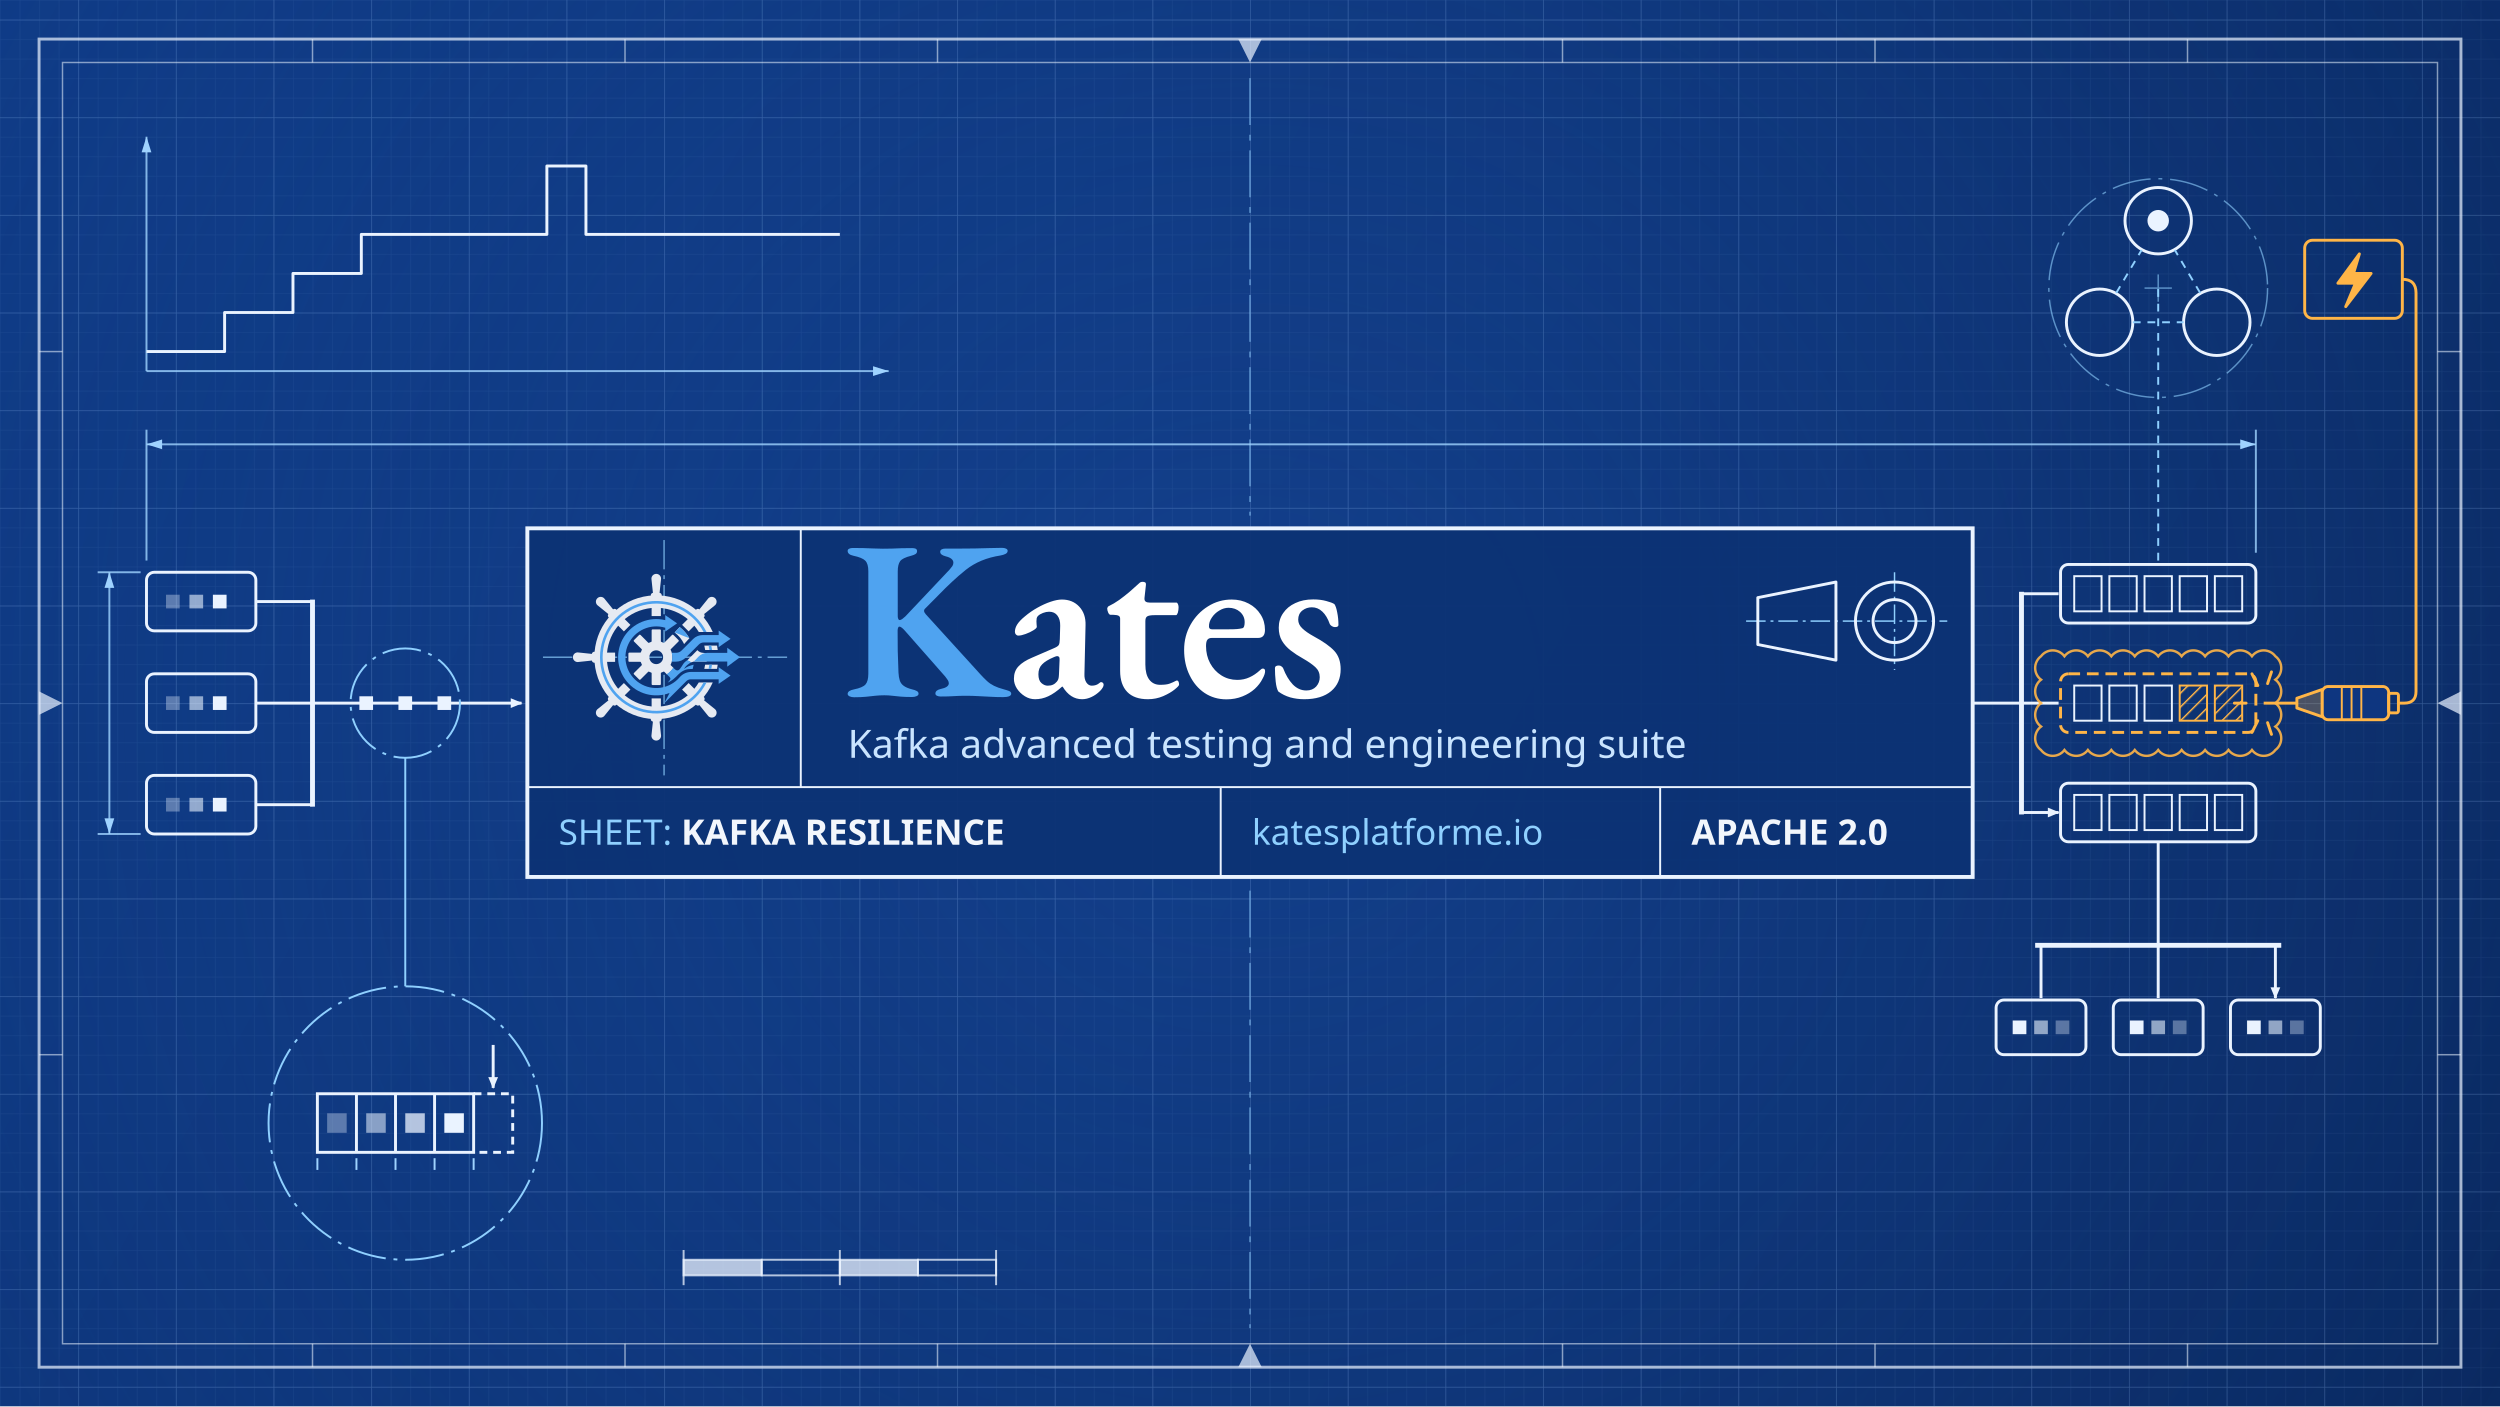
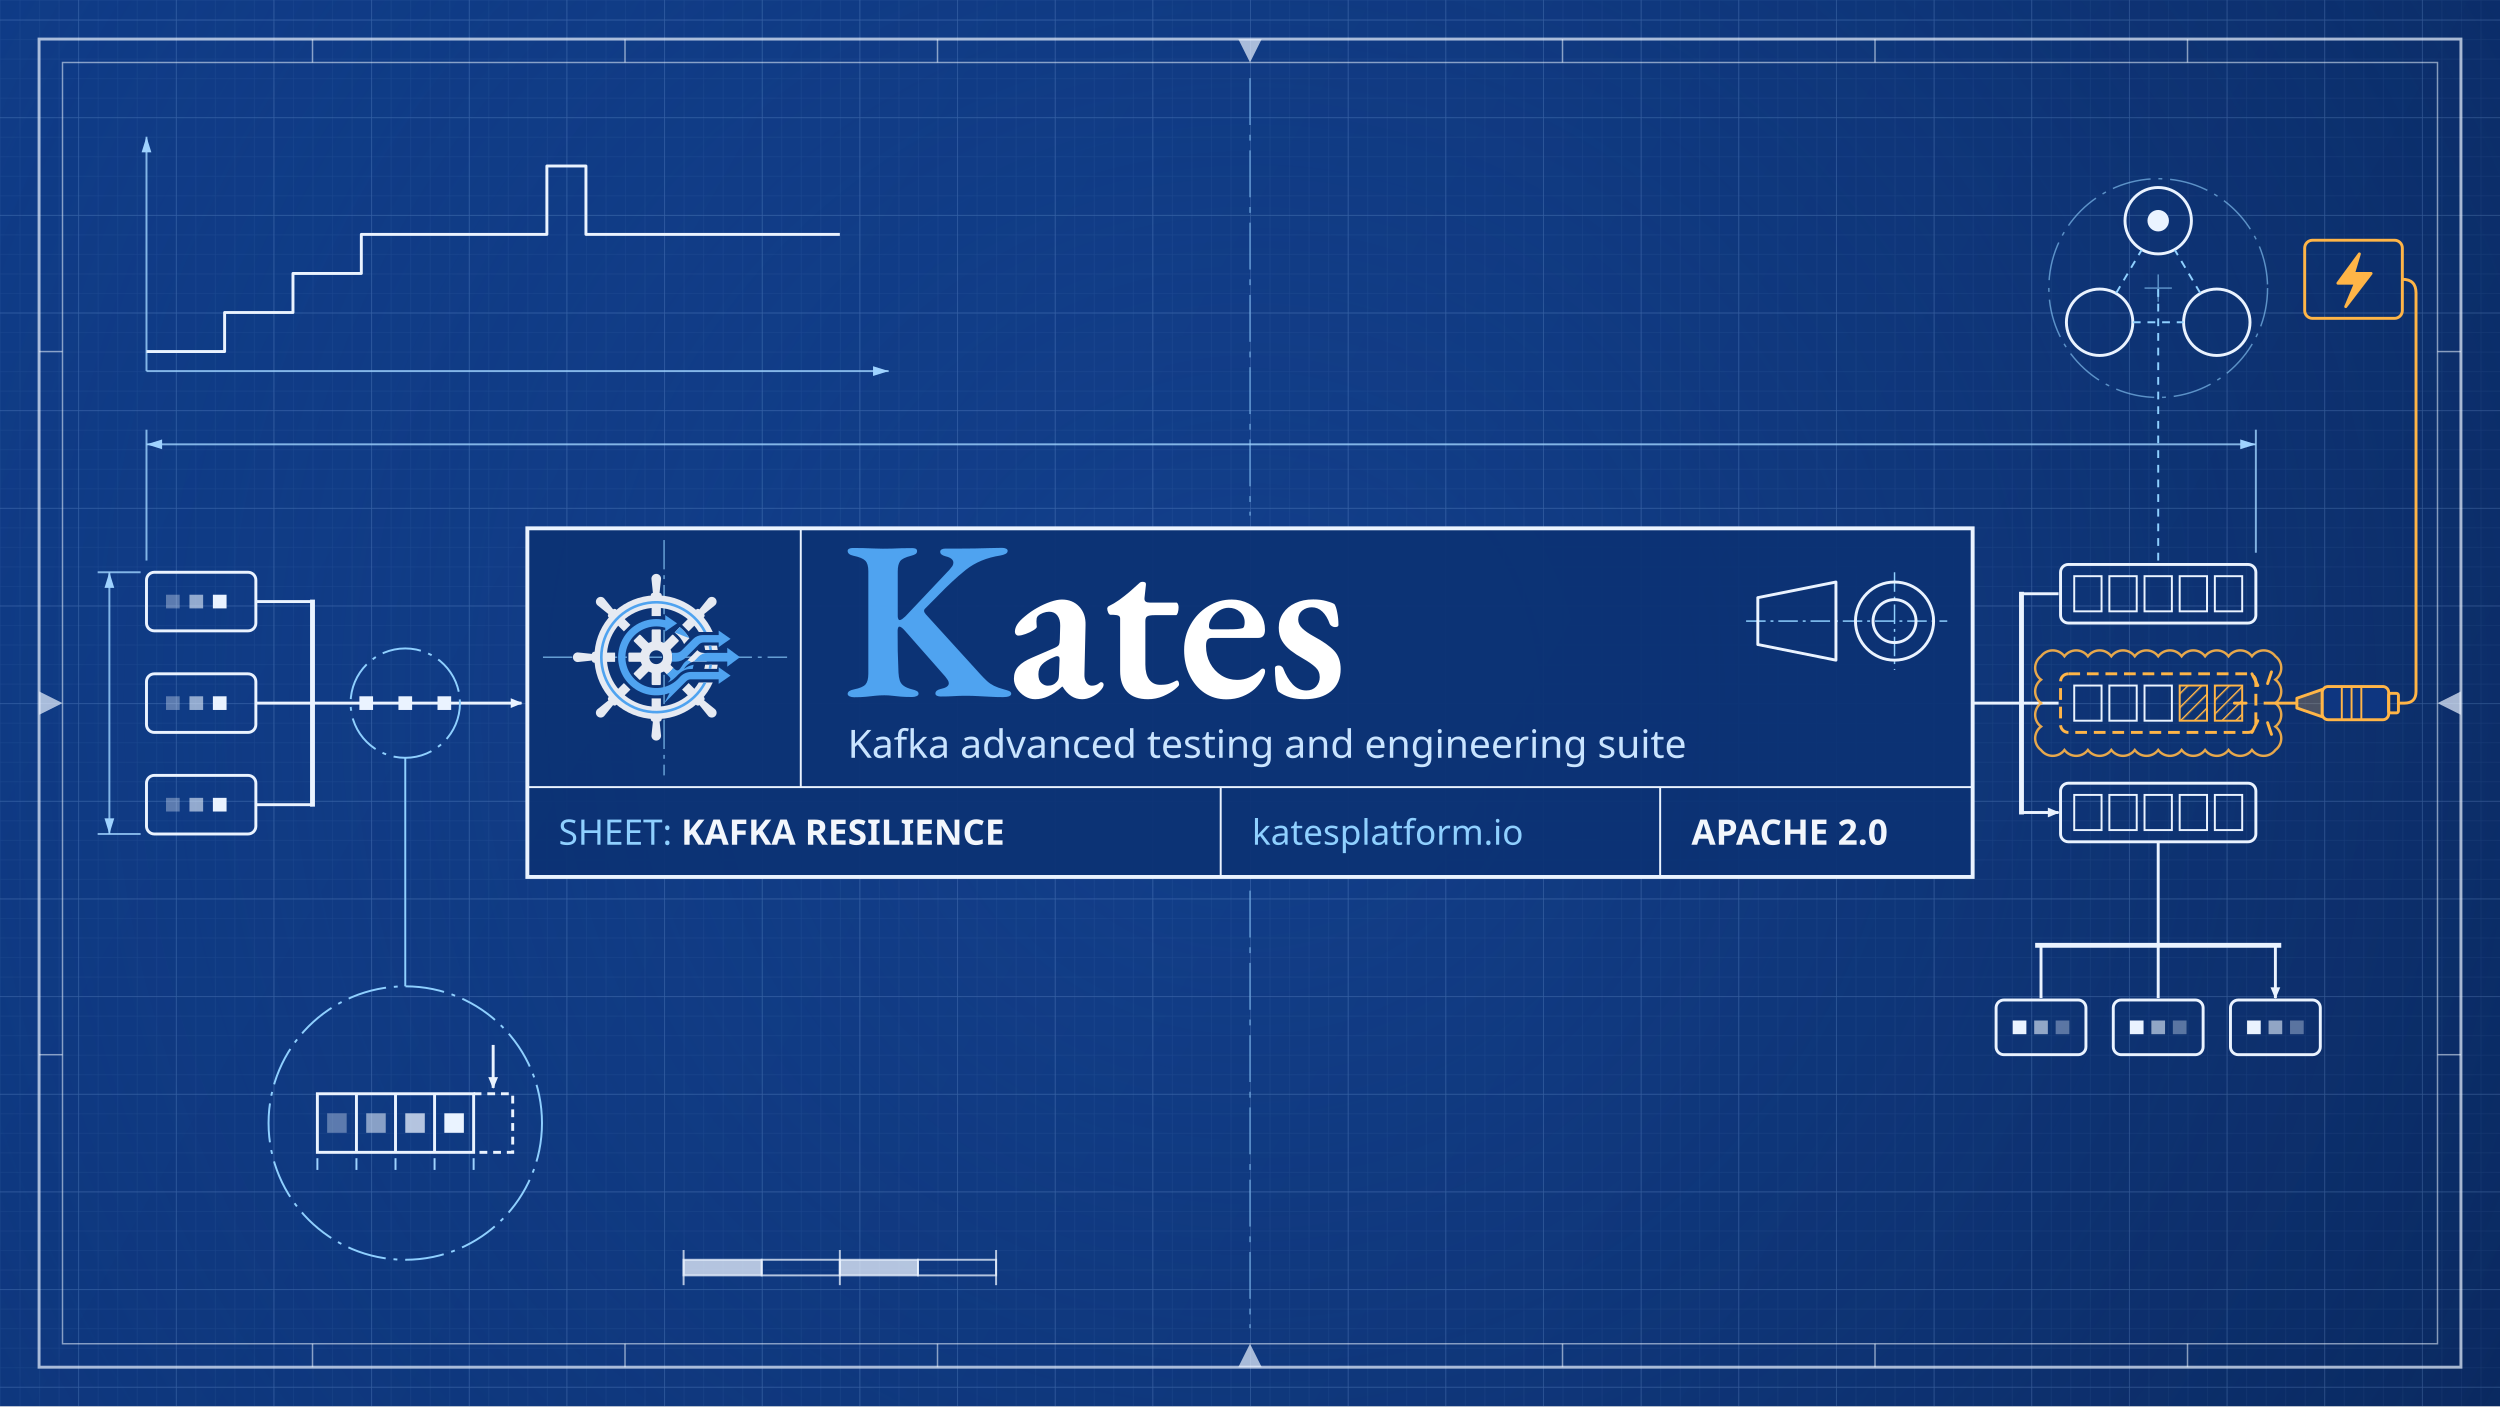
<svg xmlns="http://www.w3.org/2000/svg" viewBox="0 0 2560 1440" width="2560" height="1440" role="img" aria-label="Kates YouTube channel banner, engineering blueprint: a Kafka-on-Kubernetes schematic around a drawing title block">
  <defs>
    <linearGradient id="paper" x1="0" y1="0" x2="2560" y2="1440" gradientUnits="userSpaceOnUse">
      <stop offset="0" stop-color="#0F3B86" />
      <stop offset="1" stop-color="#0A2960" />
    </linearGradient>
    <radialGradient id="paper-light" cx="1280" cy="720" r="1500" gradientUnits="userSpaceOnUse">
      <stop offset="0" stop-color="#1A4FA8" stop-opacity=".45" />
      <stop offset="1" stop-color="#1A4FA8" stop-opacity="0" />
    </radialGradient>
    <pattern id="grid-minor" width="20" height="20" patternUnits="userSpaceOnUse">
      <path d="M20 0H0V20" fill="none" stroke="#9CCBFF" stroke-opacity=".09" stroke-width="1" />
    </pattern>
    <pattern id="grid-major" x="80" y="20" width="100" height="100" patternUnits="userSpaceOnUse">
      <path d="M100 0H0V100" fill="none" stroke="#9CCBFF" stroke-opacity=".2" stroke-width="1.5" />
    </pattern>
    <pattern id="hatch" width="10" height="10" patternUnits="userSpaceOnUse" patternTransform="rotate(45)">
      <line x1="0" y1="0" x2="0" y2="10" stroke="#FFB547" stroke-width="3" />
    </pattern>
    <marker id="arrow" viewBox="0 0 12 12" refX="11" refY="6" markerWidth="12" markerHeight="12" markerUnits="userSpaceOnUse" orient="auto-start-reverse">
      <path d="M0 1L12 6L0 11Z" fill="#EAF3FF" />
    </marker>
    <marker id="dim" viewBox="0 0 16 10" refX="16" refY="5" markerWidth="16" markerHeight="10" markerUnits="userSpaceOnUse" orient="auto-start-reverse">
      <path d="M0 0L16 5L0 10Z" fill="#9FD3FF" />
    </marker>
  </defs>
  <rect width="2560" height="1440" fill="url(#paper)" />
  <rect width="2560" height="1440" fill="url(#paper-light)" />
  <rect width="2560" height="1440" fill="url(#grid-minor)" />
  <rect width="2560" height="1440" fill="url(#grid-major)" />
  <g fill="none" stroke="#EAF3FF">
    <rect x="40" y="40" width="2480" height="1360" stroke-width="3" stroke-opacity=".7" />
    <rect x="64" y="64" width="2432" height="1312" stroke-width="1.5" stroke-opacity=".55" />
    <path stroke-width="1.5" stroke-opacity=".55" d="M320 40V64M640 40V64M960 40V64M1600 40V64M1920 40V64M2240 40V64       M320 1376V1400M640 1376V1400M960 1376V1400M1600 1376V1400M1920 1376V1400M2240 1376V1400       M40 360H64M40 1080H64M2496 360H2520M2496 1080H2520" />
  </g>
  <g fill="#EAF3FF" fill-opacity=".7">
    <path d="M1268 40H1292L1280 64Z" />
    <path d="M1268 1400H1292L1280 1376Z" />
    <path d="M40 708V732L64 720Z" />
    <path d="M2520 708V732L2496 720Z" />
  </g>
  <g fill="none" stroke="#8FD0FF" stroke-width="2" stroke-opacity=".45" stroke-dasharray="48 10 6 10">
    <path d="M1280 80V528" />
    <path d="M1280 912V1360" />
  </g>
  <g fill="none" stroke="#9FD3FF" stroke-width="2" stroke-opacity=".8">
    <path d="M150 380V140" marker-end="url(#dim)" />
    <path d="M150 380H910" marker-end="url(#dim)" />
  </g>
  <path d="M150 360H230V320H300V280H370V240H560V170H600V240H860" fill="none" stroke="#EAF3FF" stroke-width="3" stroke-linejoin="round" />
  <g fill="none" stroke="#9FD3FF" stroke-width="2" stroke-opacity=".8">
    <path d="M150 440V574M2310 440V566" />
    <path d="M150 455H2310" marker-start="url(#dim)" marker-end="url(#dim)" />
  </g>
  <g fill="none" stroke="#EAF3FF" stroke-width="3">
    <rect x="150" y="586" width="112" height="60" rx="8" />
    <rect x="150" y="690" width="112" height="60" rx="8" />
    <rect x="150" y="794" width="112" height="60" rx="8" />
  </g>
  <g fill="#EAF3FF">
    <rect x="170" y="609" width="14" height="14" fill-opacity=".35" />
    <rect x="194" y="609" width="14" height="14" fill-opacity=".6" />
    <rect x="218" y="609" width="14" height="14" />
    <rect x="170" y="713" width="14" height="14" fill-opacity=".35" />
    <rect x="194" y="713" width="14" height="14" fill-opacity=".6" />
    <rect x="218" y="713" width="14" height="14" />
    <rect x="170" y="817" width="14" height="14" fill-opacity=".35" />
    <rect x="194" y="817" width="14" height="14" fill-opacity=".6" />
    <rect x="218" y="817" width="14" height="14" />
  </g>
  <g fill="none" stroke="#EAF3FF" stroke-width="3">
    <path d="M262 616H320M262 720H320M262 824H320" />
    <path d="M320 614V826" stroke-width="5" />
    <path d="M320 720H534" marker-end="url(#arrow)" />
  </g>
  <g fill="#EAF3FF">
    <rect x="368" y="713" width="14" height="14" />
    <rect x="408" y="713" width="14" height="14" />
    <rect x="448" y="713" width="14" height="14" />
  </g>
  <g fill="none" stroke="#9FD3FF" stroke-width="2" stroke-opacity=".8">
    <path d="M144 586H100M144 854H100" />
    <path d="M112 586V854" marker-start="url(#dim)" marker-end="url(#dim)" />
  </g>
  <g fill="none" stroke="#EAF3FF" stroke-width="3">
    <path d="M2020 720H2070" />
    <path d="M2070 606V834" stroke-width="5" />
    <path d="M2070 608H2108M2070 720H2108M2070 832H2108" marker-end="url(#arrow)" />
  </g>
  <g fill="none" stroke="#EAF3FF" stroke-width="3">
    <rect x="2110" y="578" width="200" height="60" rx="8" />
    <rect x="2110" y="802" width="200" height="60" rx="8" />
  </g>
  <g fill="none" stroke="#EAF3FF" stroke-width="2">
    <path d="M2124 590h28v36h-28zM2160 590h28v36h-28zM2196 590h28v36h-28zM2232 590h28v36h-28zM2268 590h28v36h-28z" />
    <path d="M2124 814h28v36h-28zM2160 814h28v36h-28zM2196 814h28v36h-28zM2232 814h28v36h-28zM2268 814h28v36h-28z" />
    <path d="M2124 702h28v36h-28zM2160 702h28v36h-28zM2196 702h28v36h-28z" />
  </g>
  <rect x="2110" y="690" width="200" height="60" rx="8" fill="none" stroke="#FFB547" stroke-width="3" stroke-dasharray="12 7" />
  <path d="M2232 702h28v36h-28zM2268 702h28v36h-28z" fill="url(#hatch)" stroke="#FFB547" stroke-width="2" />
  <path fill="none" stroke="#FFB547" stroke-width="2.5" stroke-opacity=".9" d="M2090 672        a15 15 0 0 1 24 0a15 15 0 0 1 24 0a15 15 0 0 1 24 0a15 15 0 0 1 24 0a15 15 0 0 1 24 0        a15 15 0 0 1 24 0a15 15 0 0 1 24 0a15 15 0 0 1 24 0a15 15 0 0 1 24 0a15 15 0 0 1 24 0        a15 15 0 0 1 0 24a15 15 0 0 1 0 24a15 15 0 0 1 0 24a15 15 0 0 1 0 24        a15 15 0 0 1 -24 0a15 15 0 0 1 -24 0a15 15 0 0 1 -24 0a15 15 0 0 1 -24 0a15 15 0 0 1 -24 0        a15 15 0 0 1 -24 0a15 15 0 0 1 -24 0a15 15 0 0 1 -24 0a15 15 0 0 1 -24 0a15 15 0 0 1 -24 0        a15 15 0 0 1 0 -24a15 15 0 0 1 0 -24a15 15 0 0 1 0 -24a15 15 0 0 1 0 -24Z" />
  <g fill="none" stroke="#FFB547" stroke-width="3" stroke-linejoin="round">
    <path d="M2318 720H2352" />
    <path d="M2352 715L2378 706V734L2352 725Z" fill="#FFB547" fill-opacity=".25" />
    <rect x="2378" y="703" width="68" height="34" rx="6" fill="#0E3680" />
    <path d="M2398 703V737M2408 703V737M2418 703V737" stroke-width="2" />
    <rect x="2446" y="710" width="10" height="20" rx="2" />
    <path d="M2456 720H2462Q2474 720 2474 708V300Q2474 286 2460 286" />
  </g>
  <g stroke="#FFB547" stroke-width="3" stroke-linecap="round">
    <path d="M2312 702L2306 690M2312 738L2306 750M2300 720H2288M2322 700L2326 688M2322 740L2326 752" />
  </g>
  <g fill="none" stroke="#EAF3FF" stroke-width="3">
    <circle cx="2150" cy="330" r="34" />
    <circle cx="2270" cy="330" r="34" />
    <circle cx="2210" cy="226" r="34" />
  </g>
  <circle cx="2210" cy="226" r="11" fill="#EAF3FF" />
  <g fill="none" stroke="#8FD0FF" stroke-width="2" stroke-dasharray="8 7">
    <path d="M2184 330H2236M2167 300L2193 256M2253 300L2227 256" />
    <path d="M2210 296V576" />
  </g>
  <g fill="none" stroke="#8FD0FF" stroke-width="1.5" stroke-opacity=".6">
    <circle cx="2210" cy="295" r="112" stroke-dasharray="40 8 4 8" />
    <path d="M2196 295H2224M2210 281V309" />
  </g>
  <g fill="none" stroke="#FFB547" stroke-width="3" stroke-linejoin="round">
    <rect x="2360" y="246" width="100" height="80" rx="8" />
    <path d="M2416 260L2394 290H2412L2402 314L2428 280H2410Z" fill="#FFB547" />
  </g>
  <g fill="none" stroke="#EAF3FF" stroke-width="3">
    <path d="M2210 862V968" />
    <path d="M2084 968H2336" stroke-width="5" />
    <path d="M2090 968V1022M2210 968V1022M2330 968V1022" marker-end="url(#arrow)" />
    <rect x="2044" y="1024" width="92" height="56" rx="8" />
    <rect x="2164" y="1024" width="92" height="56" rx="8" />
    <rect x="2284" y="1024" width="92" height="56" rx="8" />
  </g>
  <g fill="#EAF3FF">
    <rect x="2061" y="1045" width="14" height="14" />
    <rect x="2083" y="1045" width="14" height="14" fill-opacity=".6" />
    <rect x="2105" y="1045" width="14" height="14" fill-opacity=".35" />
    <rect x="2181" y="1045" width="14" height="14" />
    <rect x="2203" y="1045" width="14" height="14" fill-opacity=".6" />
    <rect x="2225" y="1045" width="14" height="14" fill-opacity=".35" />
    <rect x="2301" y="1045" width="14" height="14" />
    <rect x="2323" y="1045" width="14" height="14" fill-opacity=".6" />
    <rect x="2345" y="1045" width="14" height="14" fill-opacity=".35" />
  </g>
  <g fill="none" stroke="#8FD0FF" stroke-width="2" stroke-dasharray="40 8 4 8">
    <circle cx="415" cy="720" r="56" />
    <circle cx="415" cy="1150" r="140" />
  </g>
  <path d="M415 776V1010" fill="none" stroke="#8FD0FF" stroke-width="2" />
  <g fill="none" stroke="#EAF3FF" stroke-width="3">
    <path d="M325 1120h160v60h-160zM365 1120v60M405 1120v60M445 1120v60" />
    <path d="M485 1120h40v60h-40" stroke-dasharray="8 6" />
    <path d="M325 1186v12M365 1186v12M405 1186v12M445 1186v12M485 1186v12" stroke="#9FD3FF" stroke-width="2" />
    <path d="M505 1070V1114" marker-end="url(#arrow)" />
  </g>
  <g fill="#EAF3FF">
    <rect x="335" y="1140" width="20" height="20" fill-opacity=".35" />
    <rect x="375" y="1140" width="20" height="20" fill-opacity=".55" />
    <rect x="415" y="1140" width="20" height="20" fill-opacity=".75" />
    <rect x="455" y="1140" width="20" height="20" />
  </g>
  <g stroke="#EAF3FF" stroke-width="2" stroke-opacity=".75">
    <rect x="700" y="1290" width="80" height="16" fill="#EAF3FF" fill-opacity=".75" />
    <rect x="780" y="1290" width="80" height="16" fill="none" />
    <rect x="860" y="1290" width="80" height="16" fill="#EAF3FF" fill-opacity=".75" />
    <rect x="940" y="1290" width="80" height="16" fill="none" />
    <path d="M700 1280V1316M860 1280V1316M1020 1280V1316" fill="none" />
  </g>
  <rect x="540" y="541" width="1480" height="357" fill="#0C3274" fill-opacity=".94" />
  <g fill="none" stroke="#EAF3FF">
    <rect x="540" y="541" width="1480" height="357" stroke-width="4" />
    <path stroke-width="2" d="M540 806H2020M820 541V806M1250 806V898M1700 806V898" />
  </g>
  <g fill="none" stroke="#8FD0FF" stroke-width="1.5" stroke-opacity=".7" stroke-dasharray="30 6 4 6">
    <path d="M556 673H806M680 553V794" />
  </g>
  <svg x="557" y="558" width="230" height="230" viewBox="0 0 1024 1024">
    <g fill="#E6EAF2">
      <path d="M769.7 627A282.2 282.2 0 1 1 769.7 397L705.9 397A225.4 225.4 0 1 0 705.9 627ZM789.2 459A282.2 282.2 0 0 1 792.3 479L735 479A225.4 225.4 0 0 0 731.1 459ZM792.1 546A282.2 282.2 0 0 1 789.2 565L731.1 565A225.4 225.4 0 0 0 734.8 546Z" />
      <path transform="rotate(45 512 512)" d="M699.6 490.9H745.4V533.1H699.6ZM780 487H794.5A11 11 0 0 1 805.5 498V526A11 11 0 0 1 794.5 537H780ZM800 497.4L870 490A22 22 0 0 1 870 534L800 526.6Z" />
      <path transform="rotate(90 512 512)" d="M699.6 490.9H745.4V533.1H699.6ZM780 487H794.5A11 11 0 0 1 805.5 498V526A11 11 0 0 1 794.5 537H780ZM800 497.4L870 490A22 22 0 0 1 870 534L800 526.6Z" />
      <path transform="rotate(135 512 512)" d="M699.6 490.9H745.4V533.1H699.6ZM780 487H794.5A11 11 0 0 1 805.5 498V526A11 11 0 0 1 794.5 537H780ZM800 497.4L870 490A22 22 0 0 1 870 534L800 526.6Z" />
      <path transform="rotate(180 512 512)" d="M699.6 490.9H745.4V533.1H699.6ZM780 487H794.5A11 11 0 0 1 805.5 498V526A11 11 0 0 1 794.5 537H780ZM800 497.4L870 490A22 22 0 0 1 870 534L800 526.6Z" />
      <path transform="rotate(225 512 512)" d="M699.6 490.9H745.4V533.1H699.6ZM780 487H794.5A11 11 0 0 1 805.5 498V526A11 11 0 0 1 794.5 537H780ZM800 497.4L870 490A22 22 0 0 1 870 534L800 526.6Z" />
      <path transform="rotate(270 512 512)" d="M699.6 490.9H745.4V533.1H699.6ZM780 487H794.5A11 11 0 0 1 805.5 498V526A11 11 0 0 1 794.5 537H780ZM800 497.4L870 490A22 22 0 0 1 870 534L800 526.6Z" />
      <path transform="rotate(315 512 512)" d="M699.6 490.9H745.4V533.1H699.6ZM780 487H794.5A11 11 0 0 1 805.5 498V526A11 11 0 0 1 794.5 537H780ZM800 497.4L870 490A22 22 0 0 1 870 534L800 526.6Z" />
      <path fill-rule="evenodd" d="M577.8 545.2A3 3 0 0 0 578.4 548.7L590.5 560.8A92.4 92.4 0 0 1 560.8 590.5L548.7 578.4A3 3 0 0 0 545.2 577.8A73.7 73.7 0 0 1 535.1 582A3 3 0 0 0 533 584.8L533 635A4 4 0 0 1 529 639L495 639A4 4 0 0 1 491 635L491 584.8A3 3 0 0 0 488.9 582A73.7 73.7 0 0 1 478.8 577.8A3 3 0 0 0 475.3 578.4L439.9 613.8A4 4 0 0 1 434.2 613.8L410.2 589.8A4 4 0 0 1 410.2 584.1L445.6 548.7A3 3 0 0 0 446.2 545.2A73.7 73.7 0 0 1 442 535.1A3 3 0 0 0 439.2 533L389 533A4 4 0 0 1 385 529L385 495A4 4 0 0 1 389 491L439.2 491A3 3 0 0 0 442 488.9A73.7 73.7 0 0 1 446.2 478.8A3 3 0 0 0 445.6 475.3L410.2 439.9A4 4 0 0 1 410.2 434.2L434.2 410.2A4 4 0 0 1 439.9 410.2L475.3 445.6A3 3 0 0 0 478.8 446.2A73.7 73.7 0 0 1 488.9 442A3 3 0 0 0 491 439.2L491 389A4 4 0 0 1 495 385L529 385A4 4 0 0 1 533 389L533 439.2A3 3 0 0 0 535.1 442A73.7 73.7 0 0 1 545.2 446.2A3 3 0 0 0 548.7 445.6L584.1 410.2A4 4 0 0 1 589.8 410.2L613.8 434.2A4 4 0 0 1 613.8 439.9L578.4 475.3A3 3 0 0 0 577.8 478.8A73.7 73.7 0 0 1 577.8 545.2ZM480.5 512a31.5 31.5 0 1 0 63 0a31.5 31.5 0 1 0 -63 0Z" />
      <path d="M652.6 527.1L699.5 479.6A36.3 36.3 0 0 0 726.4 492.1C729 492.1 731.5 492.5 734.6 493.1L742 496L742 531.5L684 531.5L671.3 535.3Z" />
      <path d="M595.8 399.2L618.9 374.7A174 174 0 0 1 663 425.5L639 452A140.5 140.5 0 0 0 595.8 399.2Z" />
    </g>
    <g fill="#4FA3F0">
      <path d="M741.3 627A256.5 256.5 0 1 1 741.3 397L727.8 397A244.5 244.5 0 1 0 727.8 627ZM763 459A256.5 256.5 0 0 1 766.4 479L754.3 479A244.5 244.5 0 0 0 750.7 459ZM766.2 546A256.5 256.5 0 0 1 763 565L750.7 565A244.5 244.5 0 0 0 754.1 546Z" />
      <path d="M553 342.9L553 320L607 357.5L553 395L553 377.6A140.5 140.5 0 1 0 618.7 603.4A70 70 0 0 1 671.8 579L796.5 579L796.5 557.5L850.9 595.7L796.5 633.5L796.5 612.7L669.1 612.7A28 28 0 0 0 649.3 620.9L548.5 721.7L572.7 675.1A174 174 0 1 1 553 342.9Z" />
      <path d="M582.4 491.8L602.7 491.8A35 35 0 0 0 627.5 481.5L680.1 428.9A61 61 0 0 1 723.3 411L796.6 411L796.6 390.3L850.8 428.1L796.6 465.9L796.6 444.7L728.3 444.7A31 31 0 0 0 706.4 453.8L646.3 513.9A62 62 0 0 1 602.4 532.1L582.4 532.1A73.2 73.2 0 0 0 582.4 491.8Z" />
      <path d="M683.5 531.5L705.1 509A55 55 0 0 1 744.8 492.1L835.7 492.1L835.7 468.8L893.9 511.8L835.7 555L835.7 531.5Z" />
      <path d="M564 628C582 608.4 580.9 609.7 559.6 589.3A90.8 90.8 0 0 0 589.3 559.6C598.7 569 608.3 579.5 620.1 565.1C634 548 633 538.6 654.3 525L671.5 535C656.9 544 647.3 550.4 638.2 565.6C654.6 553.3 664 551 682.6 546L678 565.6C661.9 566.1 651.4 565.1 635.8 573.4C614.2 584.7 608.8 597 591.1 611.1C579.6 620.3 576 621.2 564 628Z" />
      <path d="M595.8 399.2L618.9 374.7A174 174 0 0 1 663 425.5Z" />
    </g>
  </svg>
  <g fill="none" stroke="#8FD0FF" stroke-width="1.5" stroke-dasharray="20 5 3 5">
    <path d="M1788 636H1994M1940 586V686" />
  </g>
  <g fill="none" stroke="#EAF3FF" stroke-width="3" stroke-linejoin="round">
    <path d="M1800 612L1880 596V676L1800 660Z" />
    <circle cx="1940" cy="636" r="40" />
    <circle cx="1940" cy="636" r="22" />
  </g>
  <g id="wordmark" transform="translate(868 716) scale(1.2602)">
    <g transform="translate(-99.1 -510.0)">
      <path fill="#4FA3F0" d="M104.3 508.4Q102.3 508.4 100.7 507.7Q99.1 506.9 99.1 505.7Q99.1 503 104.3 502Q111.3 500.6 113.6 498Q115.9 495.4 115.9 489.2V406Q115.9 399.9 113.4 397.4Q110.9 394.9 103.7 393.4Q99.1 392.4 99.1 389.5Q99.1 388.3 100.3 387.7Q101.6 387.1 103.3 387.1Q107.7 387.1 111.9 387.2Q116 387.4 120 387.5Q123.9 387.7 127.7 387.7Q131.3 387.7 135.1 387.6Q138.9 387.5 143 387.3Q147.1 387.2 151.5 387.2Q153.3 387.2 154.4 387.7Q155.5 388.3 155.5 389.6Q155.5 391.2 154.3 392Q153.1 392.8 150.8 393.4Q143.6 395.2 141.7 397.9Q139.8 400.7 139.8 406.1V442.6Q139.8 443.7 140.2 444.7Q140.6 445.7 141.3 445.7Q142.2 445.7 143.5 444.8Q144.7 443.9 146 442.7L181.9 404.7Q183.3 403.1 184.2 401.8Q185 400.4 185 399.1Q185 395.4 178.8 393.9Q176.5 393.3 175.4 392.4Q174.3 391.6 174.3 390.1Q174.3 388.9 175.6 388.2Q176.8 387.6 178.5 387.6H190.3Q196.2 387.6 202.3 387.5Q208.4 387.4 214.1 387.2Q219.9 387 224.5 387Q226.4 387 227.7 387.6Q229.1 388.2 229.1 389.4Q229.1 391 227.4 391.9Q225.6 392.8 223.3 393.2Q214.9 394.5 207.9 397.4Q200.9 400.3 195.2 404.8Q189.2 409.6 183.9 414.6Q178.6 419.5 173.4 424.9Q168.1 430.3 162.2 436.2Q160 438.1 162.6 441L206.8 489.6Q209.8 492.9 212.3 495.2Q214.8 497.5 218 499.1Q221.2 500.7 226.1 502Q228.4 502.6 230.2 503.3Q232 504 232 505.6Q232 506.8 230.3 507.6Q228.5 508.3 225.4 508.3Q220 508.3 215.1 508Q210.3 507.7 205.4 507.5Q200.6 507.2 195 507.2Q189.7 507.2 185.3 507.5Q181 507.8 174.6 507.8Q173 507.8 171.7 507.2Q170.4 506.6 170.4 505.4Q170.4 502.7 174.6 501.7Q181.1 500.4 181.3 497.2Q181.3 495.8 180.5 494.5Q179.7 493.2 178.4 491.6L145.4 454.1Q144.2 452.7 143.1 451.9Q142 451 141.1 451Q140.4 451 140 452.1Q139.7 453.2 139.7 454.4Q139.7 462.8 139.8 470.8Q140 478.9 140.4 488.4Q140.6 492 141.4 494.6Q142.2 497.3 144.5 499Q146.8 500.8 151.5 502Q153.8 502.5 155.2 503.3Q156.7 504 156.7 505.6Q156.7 506.8 155.1 507.5Q153.6 508.2 151.5 508.2Q146 508.2 142.3 507.9Q138.5 507.5 135.5 507.2Q132.5 506.8 128.9 506.8Q124.9 506.8 121.4 507.2Q118 507.6 114 508Q110.1 508.4 104.3 508.4Z" />
      <path fill="#ffffff" d="M251.4 510Q247 510 243.1 507.6Q239.1 505.1 236.6 501.3Q234.2 497.5 234.2 493.4Q234.2 487.2 237.9 483.3Q241.6 479.3 249 476.2L266.1 468.8Q269.8 467.3 270.6 466Q271.4 464.8 271.5 461.2L271.8 450.3Q271.9 445.2 269.6 442.1Q267.3 438.9 262.8 438.9Q260.4 438.9 257.8 439.9Q255.2 440.9 253.8 442.3Q253 443 252.7 444.2Q252.5 445.3 252.5 446.6Q252.5 447.5 252.6 448.9Q252.8 450.3 252.8 451.2Q252.8 452.3 250 454Q247.3 455.7 243.7 457Q240.2 458.3 237.8 458.3Q236.6 458.3 235.8 457.4Q235 456.5 235 455.2Q235 452.2 236.9 449.2Q238.9 446.1 243.1 442.7Q247.8 438.7 253.2 435.7Q258.7 432.6 264 430.8Q269.3 429 273.2 429Q281.9 429 287.3 434.8Q292.7 440.6 292.4 449.9L291.5 489.5Q291.3 493.5 293 496.3Q294.8 499 297.4 499Q301.3 499 303.7 496.8Q304.4 496.1 305 496.1Q305.9 496.1 306.5 496.7Q307.1 497.3 307.1 498.2Q307.1 500.3 304.2 503.3Q300.9 506.5 297.2 508.2Q293.4 510 289.6 510Q280 510 273.8 499.8H273.3Q267.3 505.2 262.1 507.6Q257 510 251.4 510ZM261.6 499Q264.2 499 265.9 498.2Q267.7 497.4 269.1 495.7Q269.8 494.9 270.3 493.6Q270.7 492.3 270.8 490L271.3 478.2Q271.4 476.3 270.9 475.7Q270.4 475 269.5 475Q269.2 475 268.5 475.1Q267.8 475.3 266.9 475.7Q260 478.6 257.1 481.7Q254.1 484.7 254.1 489.7Q254.1 494.8 256.6 496.9Q259 499 261.6 499ZM343.1 510Q332 510 326.3 504.1Q320.5 498.1 320.5 487V444.5Q320.5 442.9 319.3 442.2Q318.1 441.5 314.8 441.4H312.7Q311.6 441.4 310.8 439.6Q310 437.8 310 436.2Q310 435.9 310.4 435.2Q310.7 434.6 311.2 434.4Q315.4 432.4 319.8 429.3Q324.2 426.1 328.2 422.7Q332.1 419.3 334.6 417Q335.8 415.9 336.6 415.2Q337.5 414.6 338.7 414.6Q340.1 414.6 340.9 415.1Q341.7 415.7 341.4 417.7L340.3 427.7Q340.1 429.9 341.3 430.7Q342.5 431.5 344.8 431.5H366.4Q366.9 431.5 367.5 432.7Q368 434 368 435.2Q368 437.6 367.4 439.7Q366.7 441.7 365.9 441.7H348.4Q344.1 441.7 342.5 442.7Q341 443.6 341 446.6V481.8Q341 489.9 344.2 494.1Q347.4 498.3 353 498.3Q358.2 498.3 360.8 497.3Q363.5 496.3 365.7 495.1Q366.2 494.8 366.7 494.8Q367.5 494.8 368 495.8Q368.4 496.8 368.4 498.2Q368.4 499.2 364.8 502.1Q361.2 505 355.5 507.5Q349.7 510 343.1 510ZM406.9 510.1Q396.9 510.1 389.1 504.9Q381.4 499.7 377 490.6Q372.5 481.5 372.5 469.9Q372.5 458.6 377.8 449.3Q383 440.1 391.8 434.6Q400.6 429 411.2 429Q418.8 429 425 432.3Q431.1 435.5 434.6 441.1Q438.2 446.6 438.2 453.7Q438.2 460.2 432.6 460.2H395.1Q392.5 460.2 391.4 461.7Q390.3 463.1 390.3 466.8Q390.3 474.5 393.6 480.7Q397 487 402.7 490.6Q408.5 494.3 415.7 494.3Q421.1 494.3 425.6 492.2Q430.1 490.2 434.2 486.4Q434.8 485.8 435.4 485.4Q436 485.1 436.5 485.1Q438.3 485.1 438.3 487.2Q438.3 489.7 436.2 493.4Q434.1 497.7 429.9 501.6Q425.7 505.4 419.9 507.7Q414 510.1 406.9 510.1ZM395.2 453.2H408.1Q413.1 453.2 415.4 453Q417.8 452.8 419.9 452.3Q420.9 452 421.3 450.6Q421.7 449.3 421.7 447.4Q421.7 442.4 417.9 439Q414.1 435.7 408.6 435.7Q404.7 435.7 401 438Q397.3 440.2 395 443.7Q392.6 447.2 392.7 450.9Q392.7 453.2 395.2 453.2ZM470.1 510Q464.1 510 458.7 508.5Q453.3 506.9 449 503.7Q447.5 501.1 446.9 495.6Q446.3 490.1 446.3 484.7Q446.3 482.6 449.5 482.6Q450.8 482.6 451.7 483.4Q452.7 484.1 453 484.9Q456.1 493 460.8 498Q465.6 502.9 471.8 502.9Q476.8 502.9 479.8 499.7Q482.7 496.4 482.7 492.1Q482.7 487.2 479.1 483.9Q475.5 480.6 469.2 477Q463.6 473.9 459.1 470.4Q454.7 467 452 462.5Q449.4 458 449.4 451.9Q449.4 445.1 453 440Q456.5 434.8 462.8 431.9Q469.1 428.9 477.4 428.9Q483.3 428.9 488 430.2Q492.6 431.4 494.6 432.7Q496 434.6 496.9 439.5Q497.9 444.3 497.9 449.7Q497.9 451.4 495 451.4Q493.8 451.4 492.5 450.6Q491.3 449.8 490.9 449Q488.5 442.2 484.8 438.8Q481.1 435.3 476.3 435.3Q472 435.3 468.6 437.9Q465.2 440.6 465.2 445.3Q465.2 449.3 468.5 452.4Q471.8 455.6 477.8 458.9Q489.3 465.1 494.5 470.7Q499.7 476.3 499.7 485.6Q499.7 496.9 492 503.4Q484.2 510 470.1 510Z" />
    </g>
  </g>
  <text x="868" y="776" font-family="'Avenir Next'" font-size="40" font-weight="500" fill="#C9E4FF">Kafka advanced testing and engineering suite</text>
  <g font-family="'JetBrains Mono'" font-size="36">
    <text x="572" y="865" fill="#8FD0FF" font-weight="500">SHEET: <tspan fill="#F2F6FC" font-weight="700">KAFKA RESILIENCE</tspan>
    </text>
-     <text x="1282" y="865" fill="#8FD0FF" font-weight="500">katesplatforme.io</text>
+     <text x="1282" y="865" fill="#8FD0FF" font-weight="500">katesplatform.io</text>
    <text x="1732" y="865" fill="#F2F6FC" font-weight="700">APACHE 2.0</text>
  </g>
</svg>
